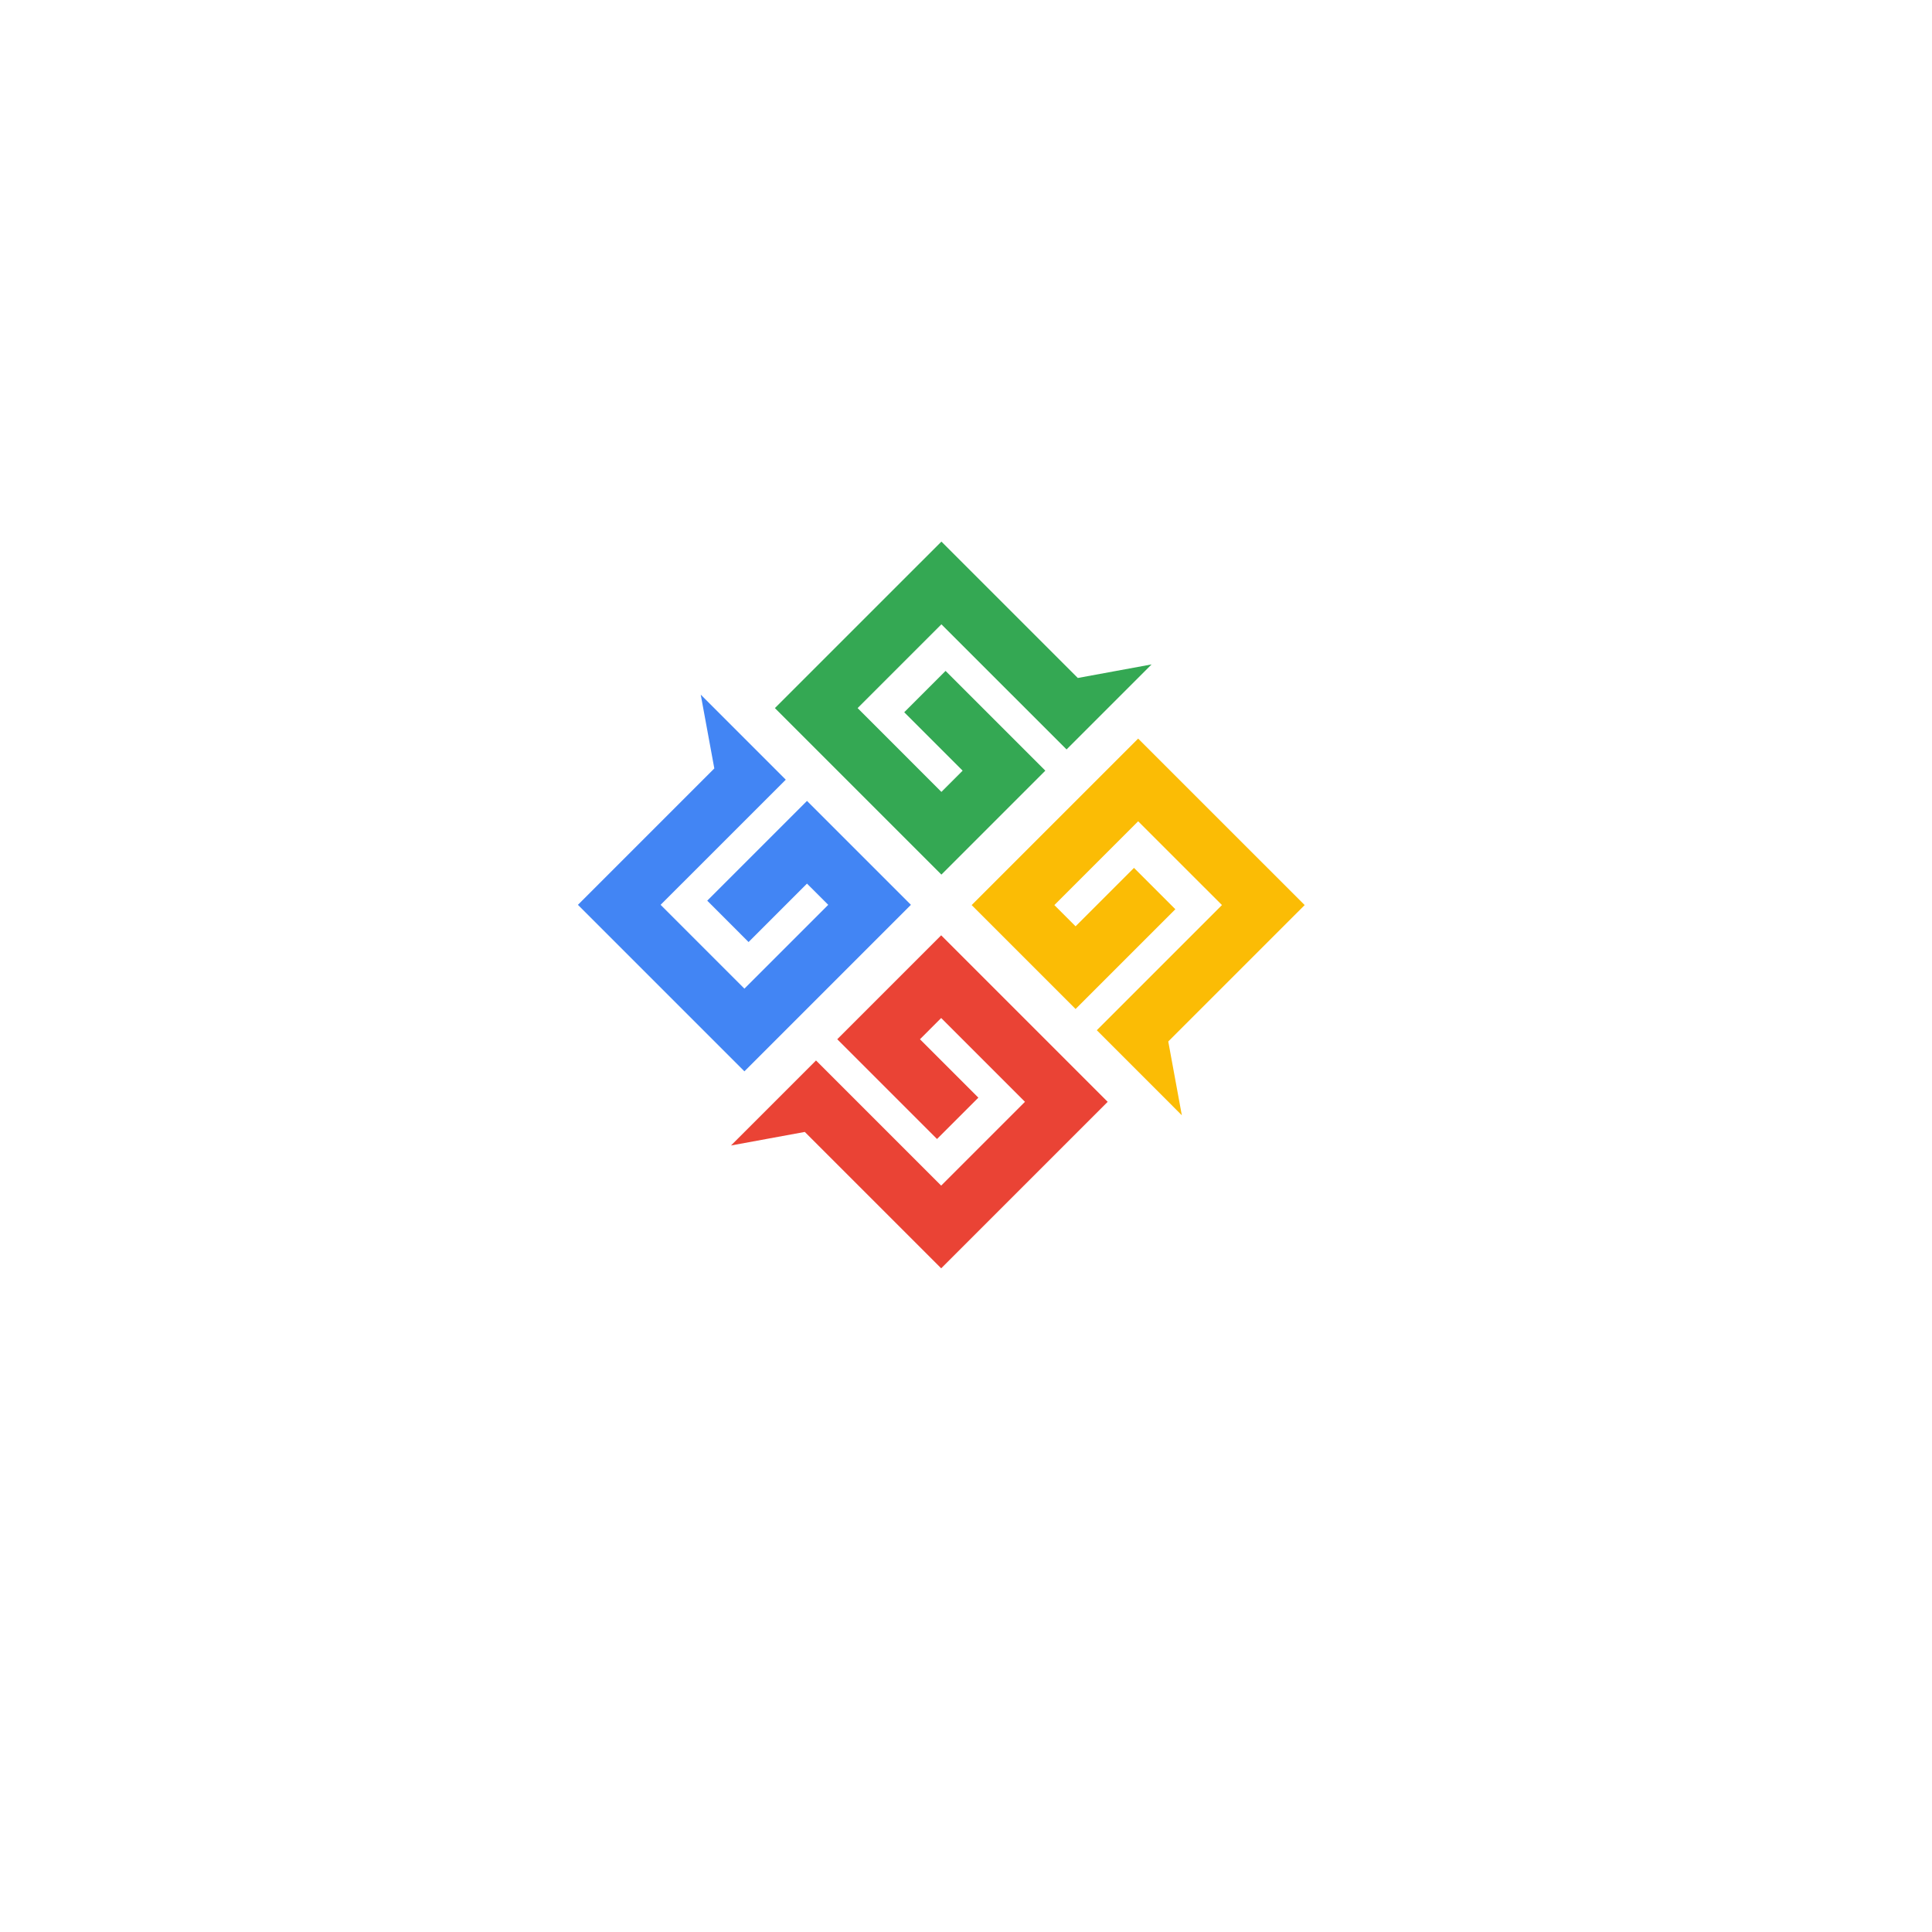
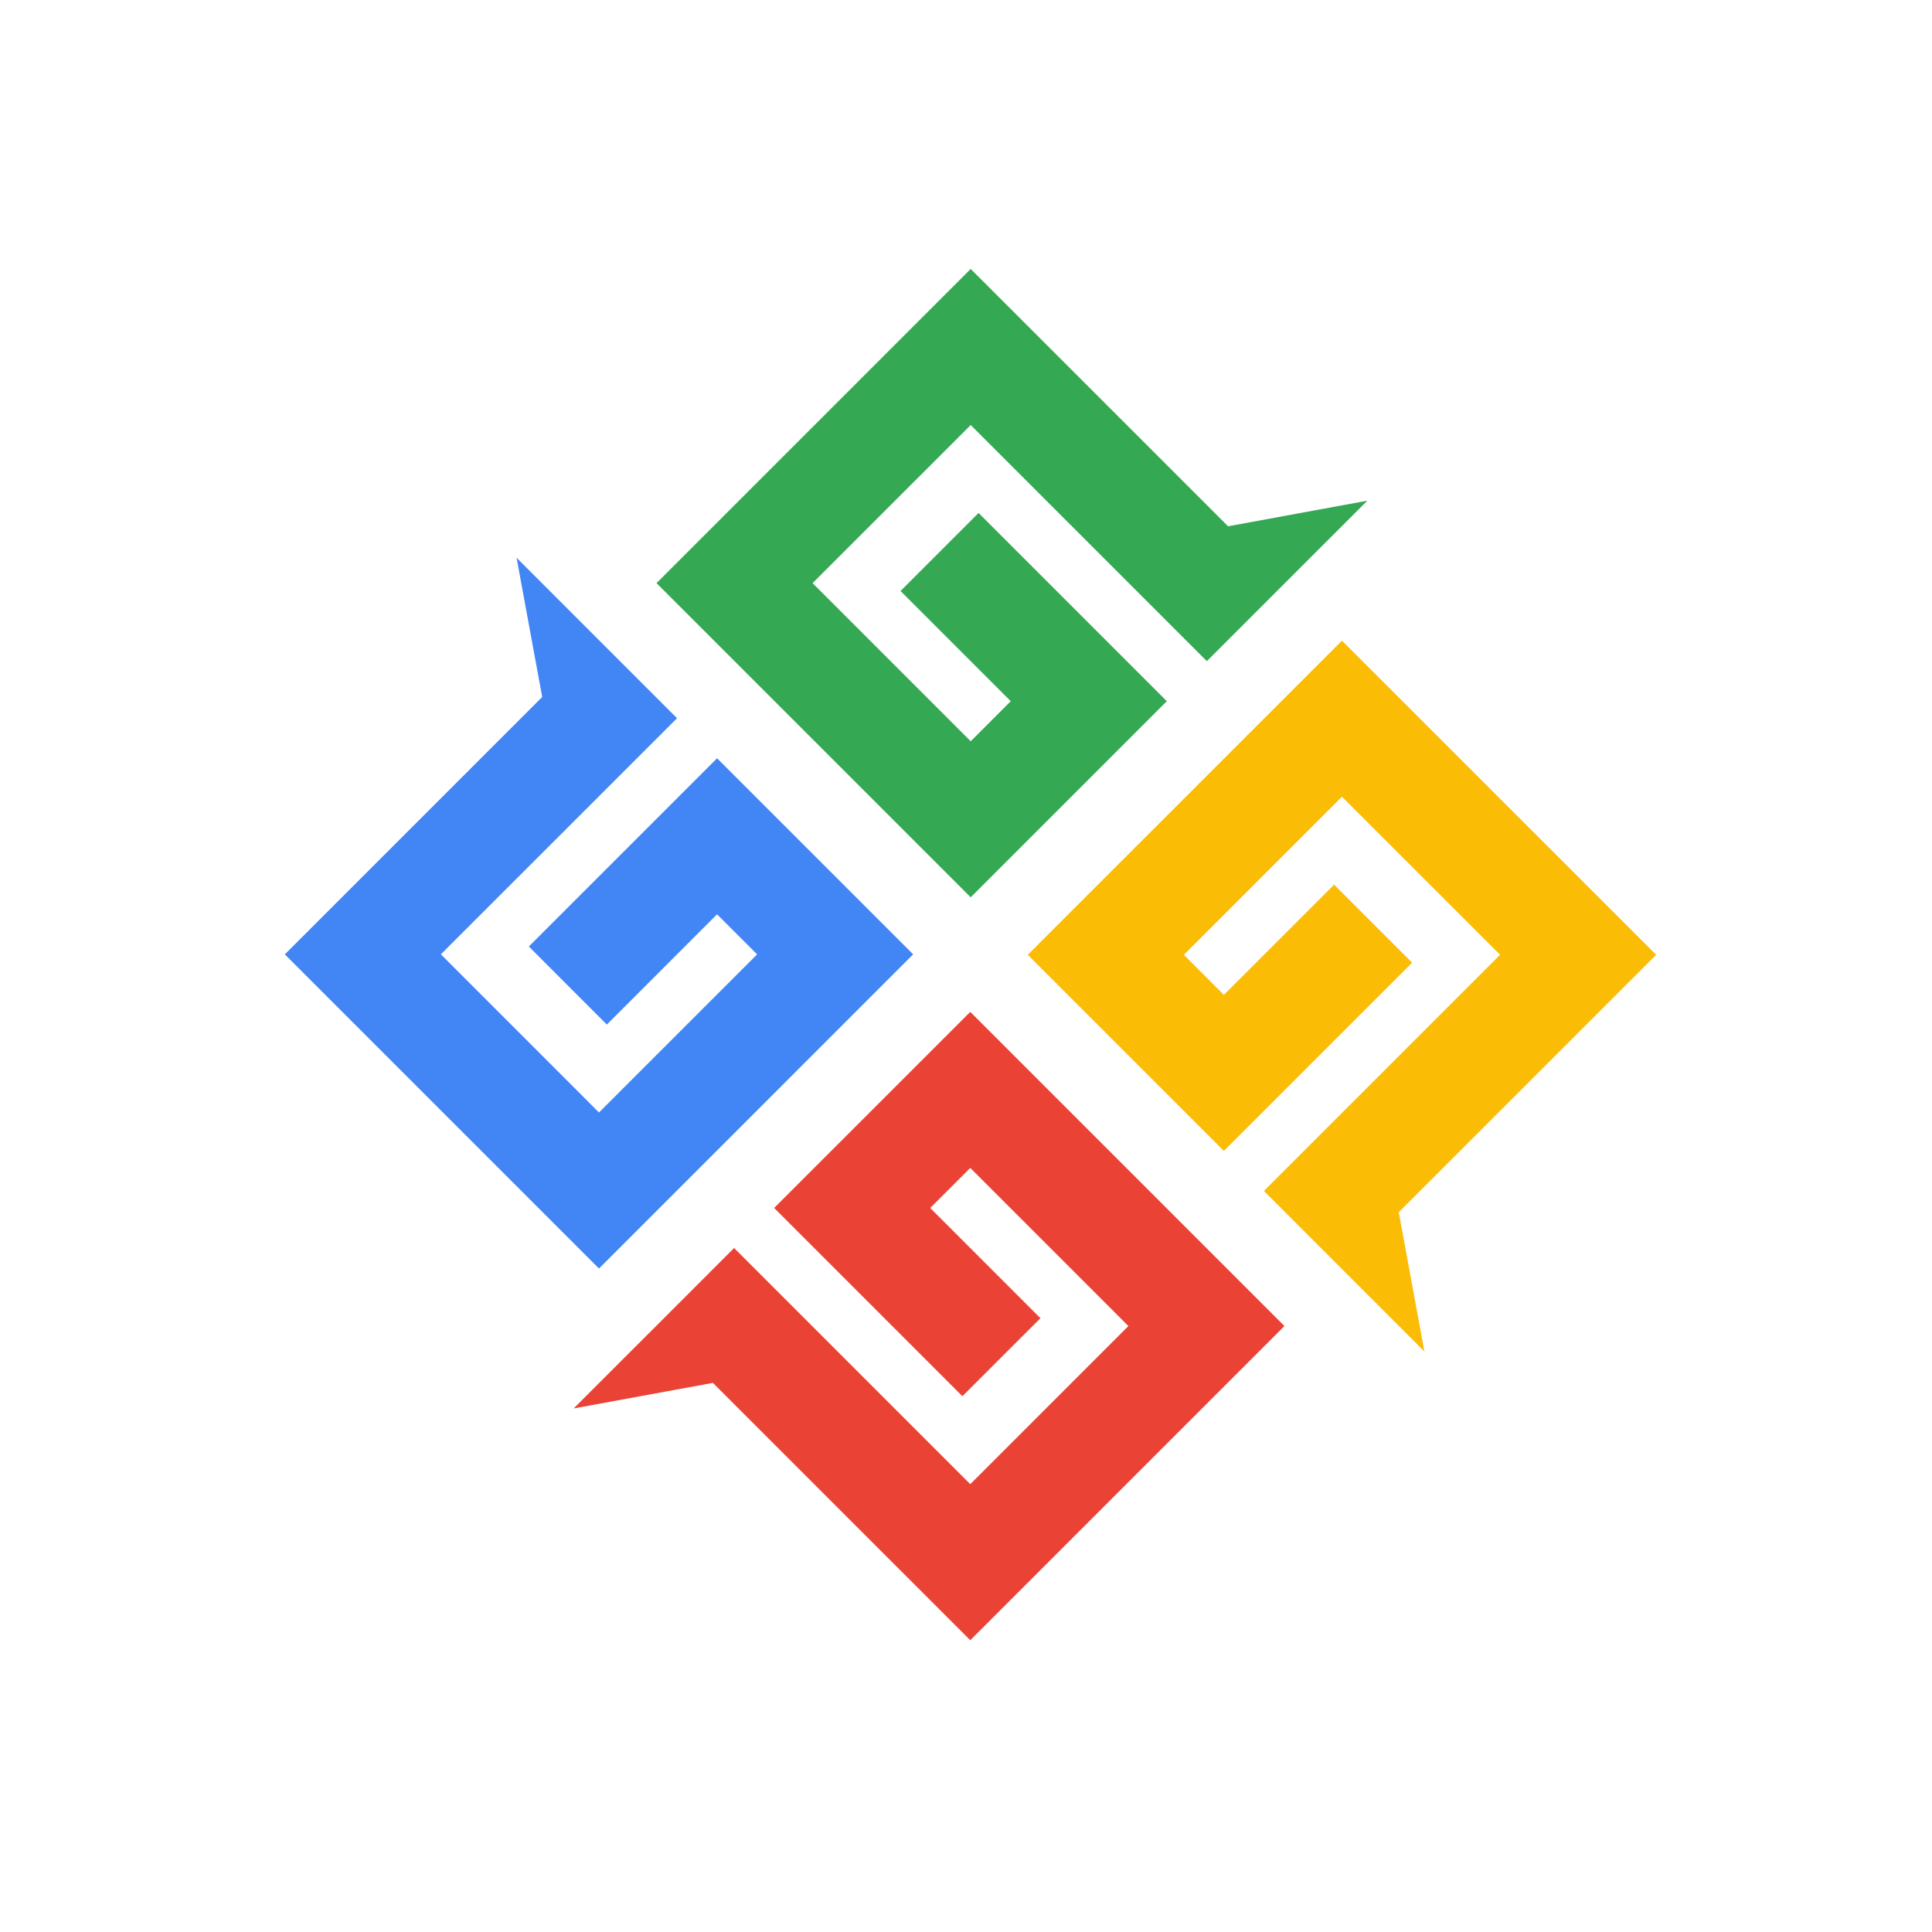
<svg xmlns="http://www.w3.org/2000/svg" version="1.1" width="1024" height="1024" viewBox="0 0 1024 1024" xml:space="preserve">
  <defs>
</defs>
  <g transform="matrix(1 0 0 1 512 512)" id="background-logo">
    <rect style="stroke: none; stroke-width: 1; stroke-dasharray: none; stroke-linecap: butt; stroke-dashoffset: 0; stroke-linejoin: miter; stroke-miterlimit: 4; fill: rgb(255,255,255); fill-rule: nonzero; opacity: 1;" paint-order="stroke" x="-512" y="-512" rx="0" ry="0" width="1024" height="1024" />
  </g>
-   <g transform="matrix(-1.38128 0 0 -1.38128 498.9077 479.6456)" style="" id="logo-logo">
+   <g transform="matrix(-2.606389 0 0 -2.606389 514.383 505.9536)" style="" id="logo-logo">
    <g transform="matrix(0.302 0 0 -0.302 75.54602 8.432)">
      <path style="stroke: none; stroke-width: 1; stroke-dasharray: none; stroke-linecap: butt; stroke-dashoffset: 0; stroke-linejoin: miter; stroke-miterlimit: 10; fill: rgb(66,133,244); fill-rule: evenodd; opacity: 1;" paint-order="stroke" transform=" translate(-1864.905, -1514.345)" d="m 1785.4 1410.07 l 126.75 126.75 l -52.52 52.56 l -74.23 -74.24 l -26.98 26.97 l 106.49 106.48 l 106.48 -106.5 l -159.03 -158.98 l 52.55 -52.56 c 18.51 -18.5 37.02 -37 55.5 -55.51 c -5.74 31.26 -11.49 62.5 -17.26 93.76 l 173.3 173.31 c -70.5 70.52 -141.02 141.03 -211.54 211.54 l -211.55 -211.56 c 44 -44 88.03 -88.01 132.04 -132.02" stroke-linecap="round" />
    </g>
    <g transform="matrix(0.302 0 0 -0.302 -8.42398 75.538)">
      <path style="stroke: none; stroke-width: 1; stroke-dasharray: none; stroke-linecap: butt; stroke-dashoffset: 0; stroke-linejoin: miter; stroke-miterlimit: 10; fill: rgb(52,168,83); fill-rule: evenodd; opacity: 1;" paint-order="stroke" transform=" translate(-1588.265, -1293.235)" d="m 1616.02 1081.68 c 70.5 70.52 141.04 141.02 211.56 211.55 l -211.56 211.56 c -44.02 -44.02 -88.03 -88.02 -132.05 -132.06 l 126.76 -126.75 l 52.53 52.54 l -74.21 74.21 l 26.97 26.99 l 106.47 -106.49 l -106.47 -106.45 l -159.01 158.99 l -52.54 -52.54 c -18.51 -18.48 -37.01 -37.02 -55.52 -55.5 c 31.27 5.75 62.52 11.5 93.76 17.23 l 173.31 -173.28" stroke-linecap="round" />
    </g>
    <g transform="matrix(0.302 0 0 -0.302 -75.53998 -8.432)">
      <path style="stroke: none; stroke-width: 1; stroke-dasharray: none; stroke-linecap: butt; stroke-dashoffset: 0; stroke-linejoin: miter; stroke-miterlimit: 10; fill: rgb(251,188,5); fill-rule: evenodd; opacity: 1;" paint-order="stroke" transform=" translate(-1367.135, -1569.88)" d="m 1446.65 1674.15 l -126.76 -126.74 l 52.54 -52.54 l 74.22 74.22 l 26.96 -26.98 l -106.47 -106.47 l -106.48 106.45 l 159.03 159.03 l -52.55 52.56 c -18.5 18.49 -36.99 36.98 -55.5 55.51 c 5.75 -31.28 11.5 -62.54 17.25 -93.77 l -173.32 -173.31 c 70.52 -70.52 141.06 -141.03 211.58 -211.54 l 211.55 211.54 c -44.01 44.03 -88.04 88.04 -132.05 132.04" stroke-linecap="round" />
    </g>
    <g transform="matrix(0.302 0 0 -0.302 8.43002 -75.538)">
      <path style="stroke: none; stroke-width: 1; stroke-dasharray: none; stroke-linecap: butt; stroke-dashoffset: 0; stroke-linejoin: miter; stroke-miterlimit: 10; fill: rgb(234,67,53); fill-rule: evenodd; opacity: 1;" paint-order="stroke" transform=" translate(-1643.78, -1790.995)" d="m 1404.47 1791 l 211.55 -211.56 c 44.03 43.99 88.04 88.02 132.05 132.04 l -126.76 126.76 l -52.54 -52.53 l 74.21 -74.21 l -26.96 -26.97 l -106.47 106.47 l 106.47 106.47 l 159.02 -159.02 l 52.54 52.55 c 18.51 18.48 37.01 37.01 55.51 55.48 c -31.25 -5.72 -62.5 -11.48 -93.77 -17.22 l -173.3 173.29 C 1545.5 1932.03 1475 1861.49 1404.47 1791" stroke-linecap="round" />
    </g>
  </g>
</svg>
